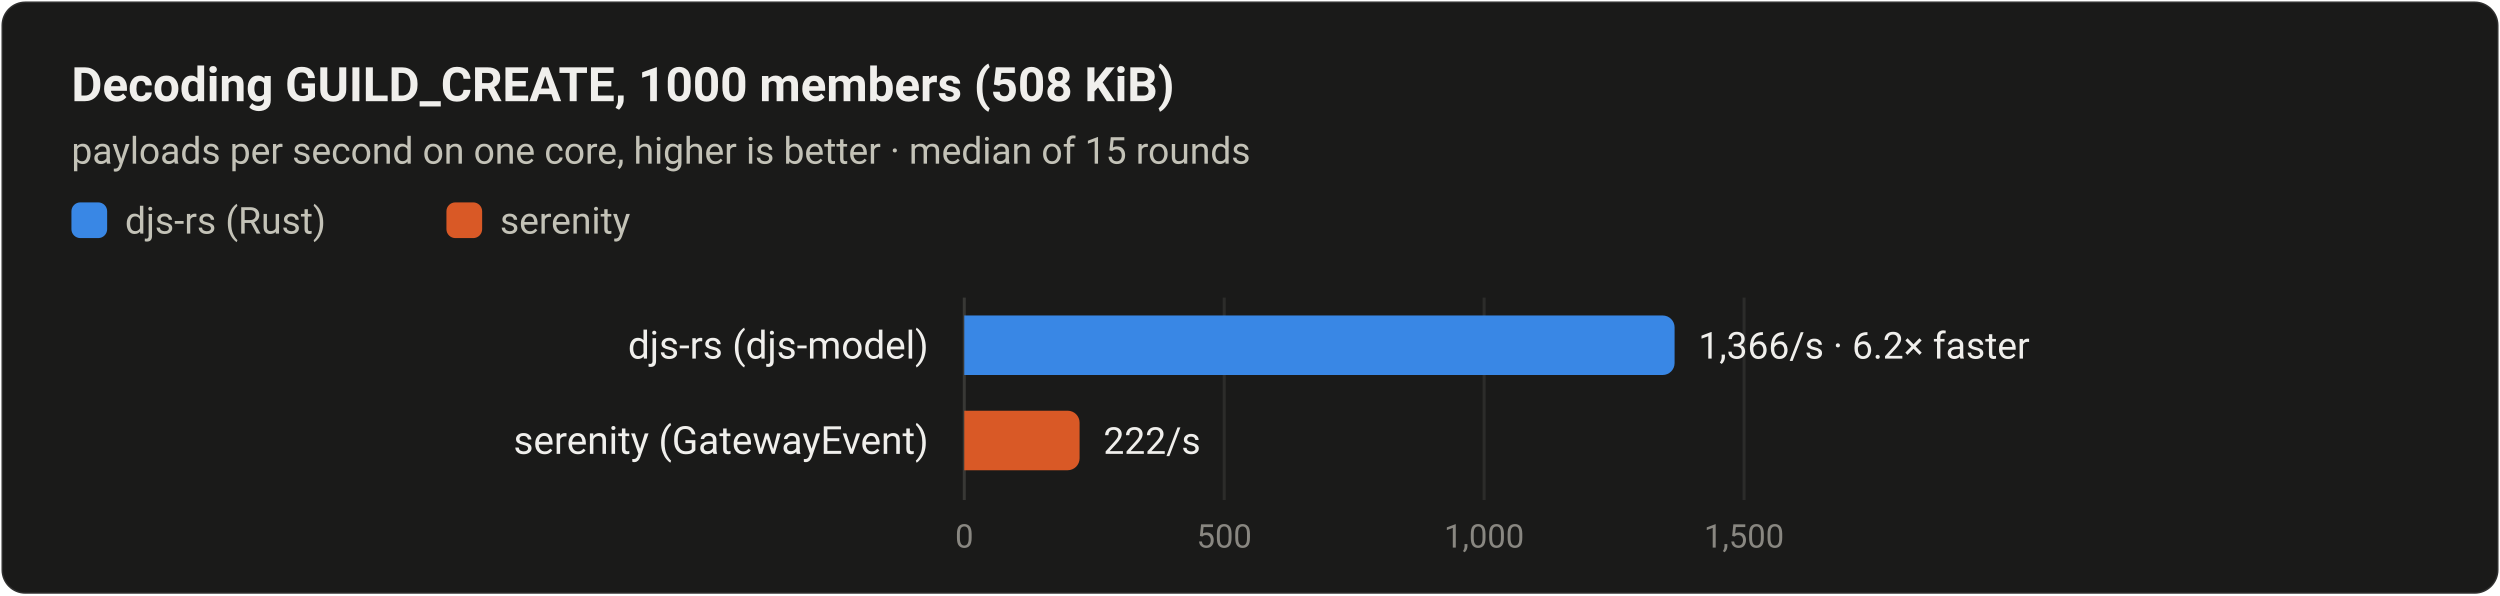
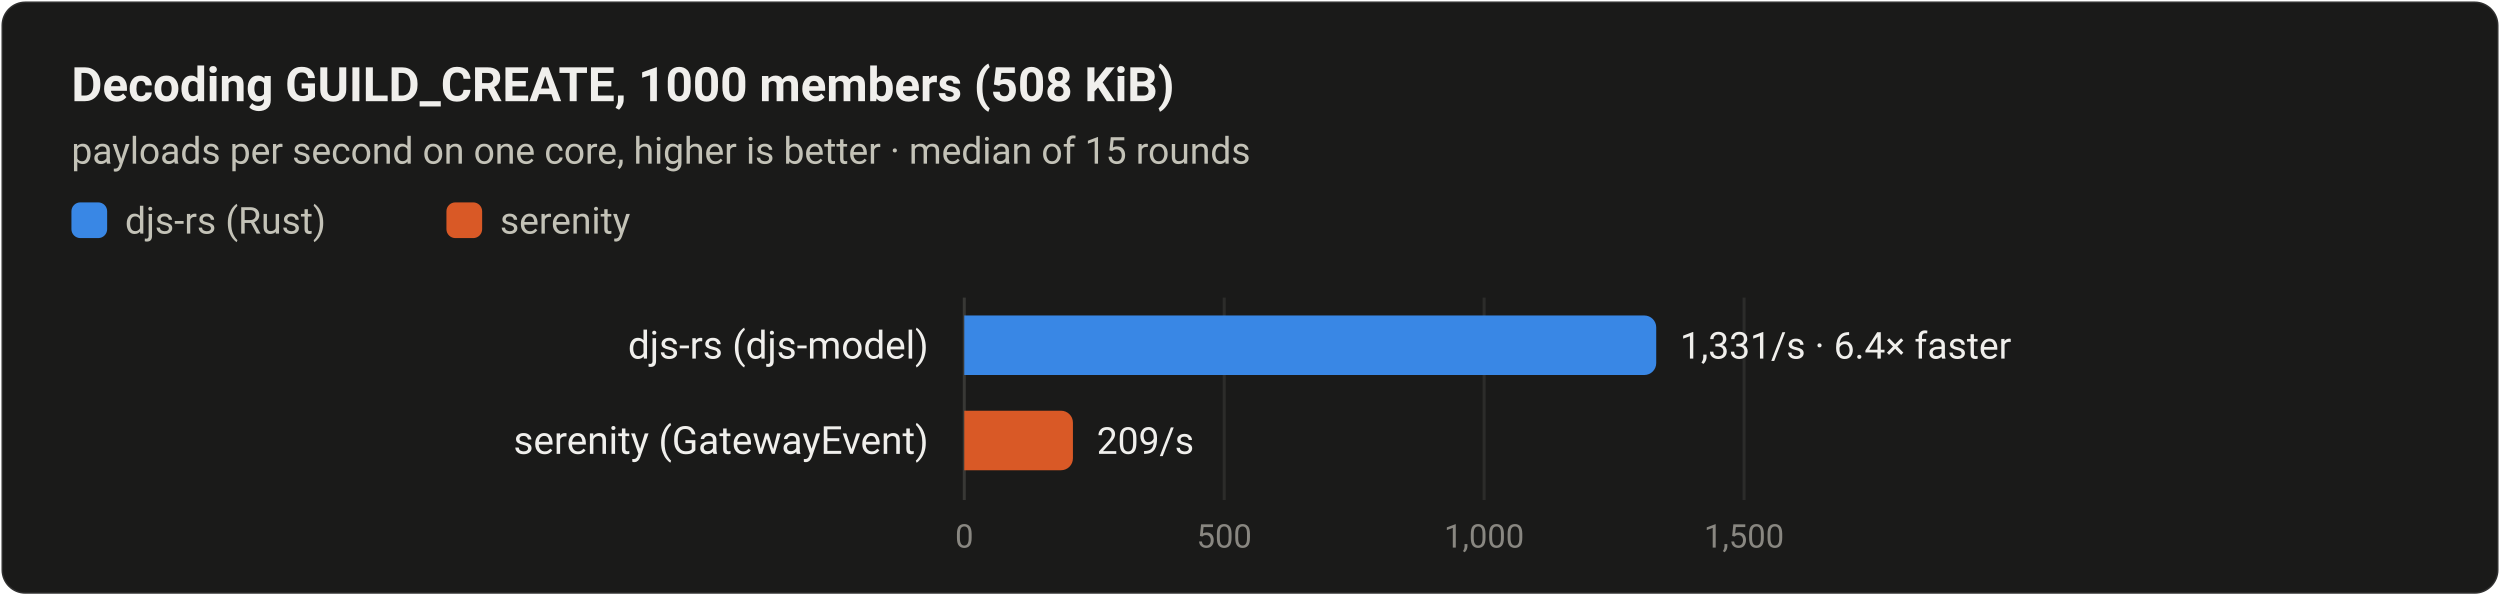
<svg xmlns="http://www.w3.org/2000/svg" width="840" height="200" viewBox="0 0 840 200" role="img" aria-labelledby="title desc" font-family="system-ui, -apple-system, &quot;Segoe UI&quot;, Roboto, sans-serif">
  <rect x="0.5" y="0.5" width="839" height="199" rx="8" fill="#1a1a19" stroke="rgba(255,255,255,0.10)" />
  <text x="24" y="34" font-size="16" font-weight="600" fill="#f0efec">Decoding GUILD_CREATE, 1000 members (508 KiB)</text>
  <text x="24" y="55" font-size="12.5" fill="#c3c2b7">payloads per second on one core, higher is better · median of 15 rounds</text>
  <rect x="24" y="68" width="12" height="12" rx="3" fill="#3987e5" />
  <text x="42" y="78.5" font-size="12.5" fill="#c3c2b7">djs-rs (Rust)</text>
  <rect x="150" y="68" width="12" height="12" rx="3" fill="#d95926" />
  <text x="168" y="78.5" font-size="12.5" fill="#c3c2b7">serenity</text>
  <line x1="324" y1="100" x2="324" y2="168" stroke="#383835" stroke-width="1" />
  <text x="324" y="184" font-size="11" text-anchor="middle" fill="#898781" style="font-variant-numeric: tabular-nums">0</text>
  <line x1="411.333" y1="100" x2="411.333" y2="168" stroke="#2c2c2a" stroke-width="1" />
  <text x="411.333" y="184" font-size="11" text-anchor="middle" fill="#898781" style="font-variant-numeric: tabular-nums">500</text>
  <line x1="498.667" y1="100" x2="498.667" y2="168" stroke="#2c2c2a" stroke-width="1" />
  <text x="498.667" y="184" font-size="11" text-anchor="middle" fill="#898781" style="font-variant-numeric: tabular-nums">1,000</text>
  <line x1="586" y1="100" x2="586" y2="168" stroke="#2c2c2a" stroke-width="1" />
  <text x="586" y="184" font-size="11" text-anchor="middle" fill="#898781" style="font-variant-numeric: tabular-nums">1,500</text>
  <text x="312" y="120.5" font-size="13" text-anchor="end" fill="#f0efec">djs-rs (djs-model)</text>
-   <path d="M324,106H558.662A4,4 0 0 1 562.662,110V122A4,4 0 0 1 558.662,126H324Z" fill="#3987e5" />
-   <text x="570.662" y="120.5" font-size="12.5" fill="#f0efec" style="font-variant-numeric: tabular-nums">1,366/s · 6.2× faster</text>
+   <path d="M324,106H552.489A4,4 0 0 1 556.489,110V122A4,4 0 0 1 552.489,126H324Z" fill="#3987e5" />
+   <text x="564.489" y="120.5" font-size="12.5" fill="#f0efec" style="font-variant-numeric: tabular-nums">1,331/s · 6.4× faster</text>
  <text x="312" y="152.5" font-size="13" text-anchor="end" fill="#f0efec">serenity (GatewayEvent)</text>
-   <path d="M324,138H358.739A4,4 0 0 1 362.739,142V154A4,4 0 0 1 358.739,158H324Z" fill="#d95926" />
-   <text x="370.739" y="152.5" font-size="12.5" fill="#f0efec" style="font-variant-numeric: tabular-nums">222/s</text>
+   <path d="M324,138H356.505A4,4 0 0 1 360.505,142V154A4,4 0 0 1 356.505,158H324Z" fill="#d95926" />
+   <text x="368.505" y="152.5" font-size="12.5" fill="#f0efec" style="font-variant-numeric: tabular-nums">209/s</text>
</svg>
